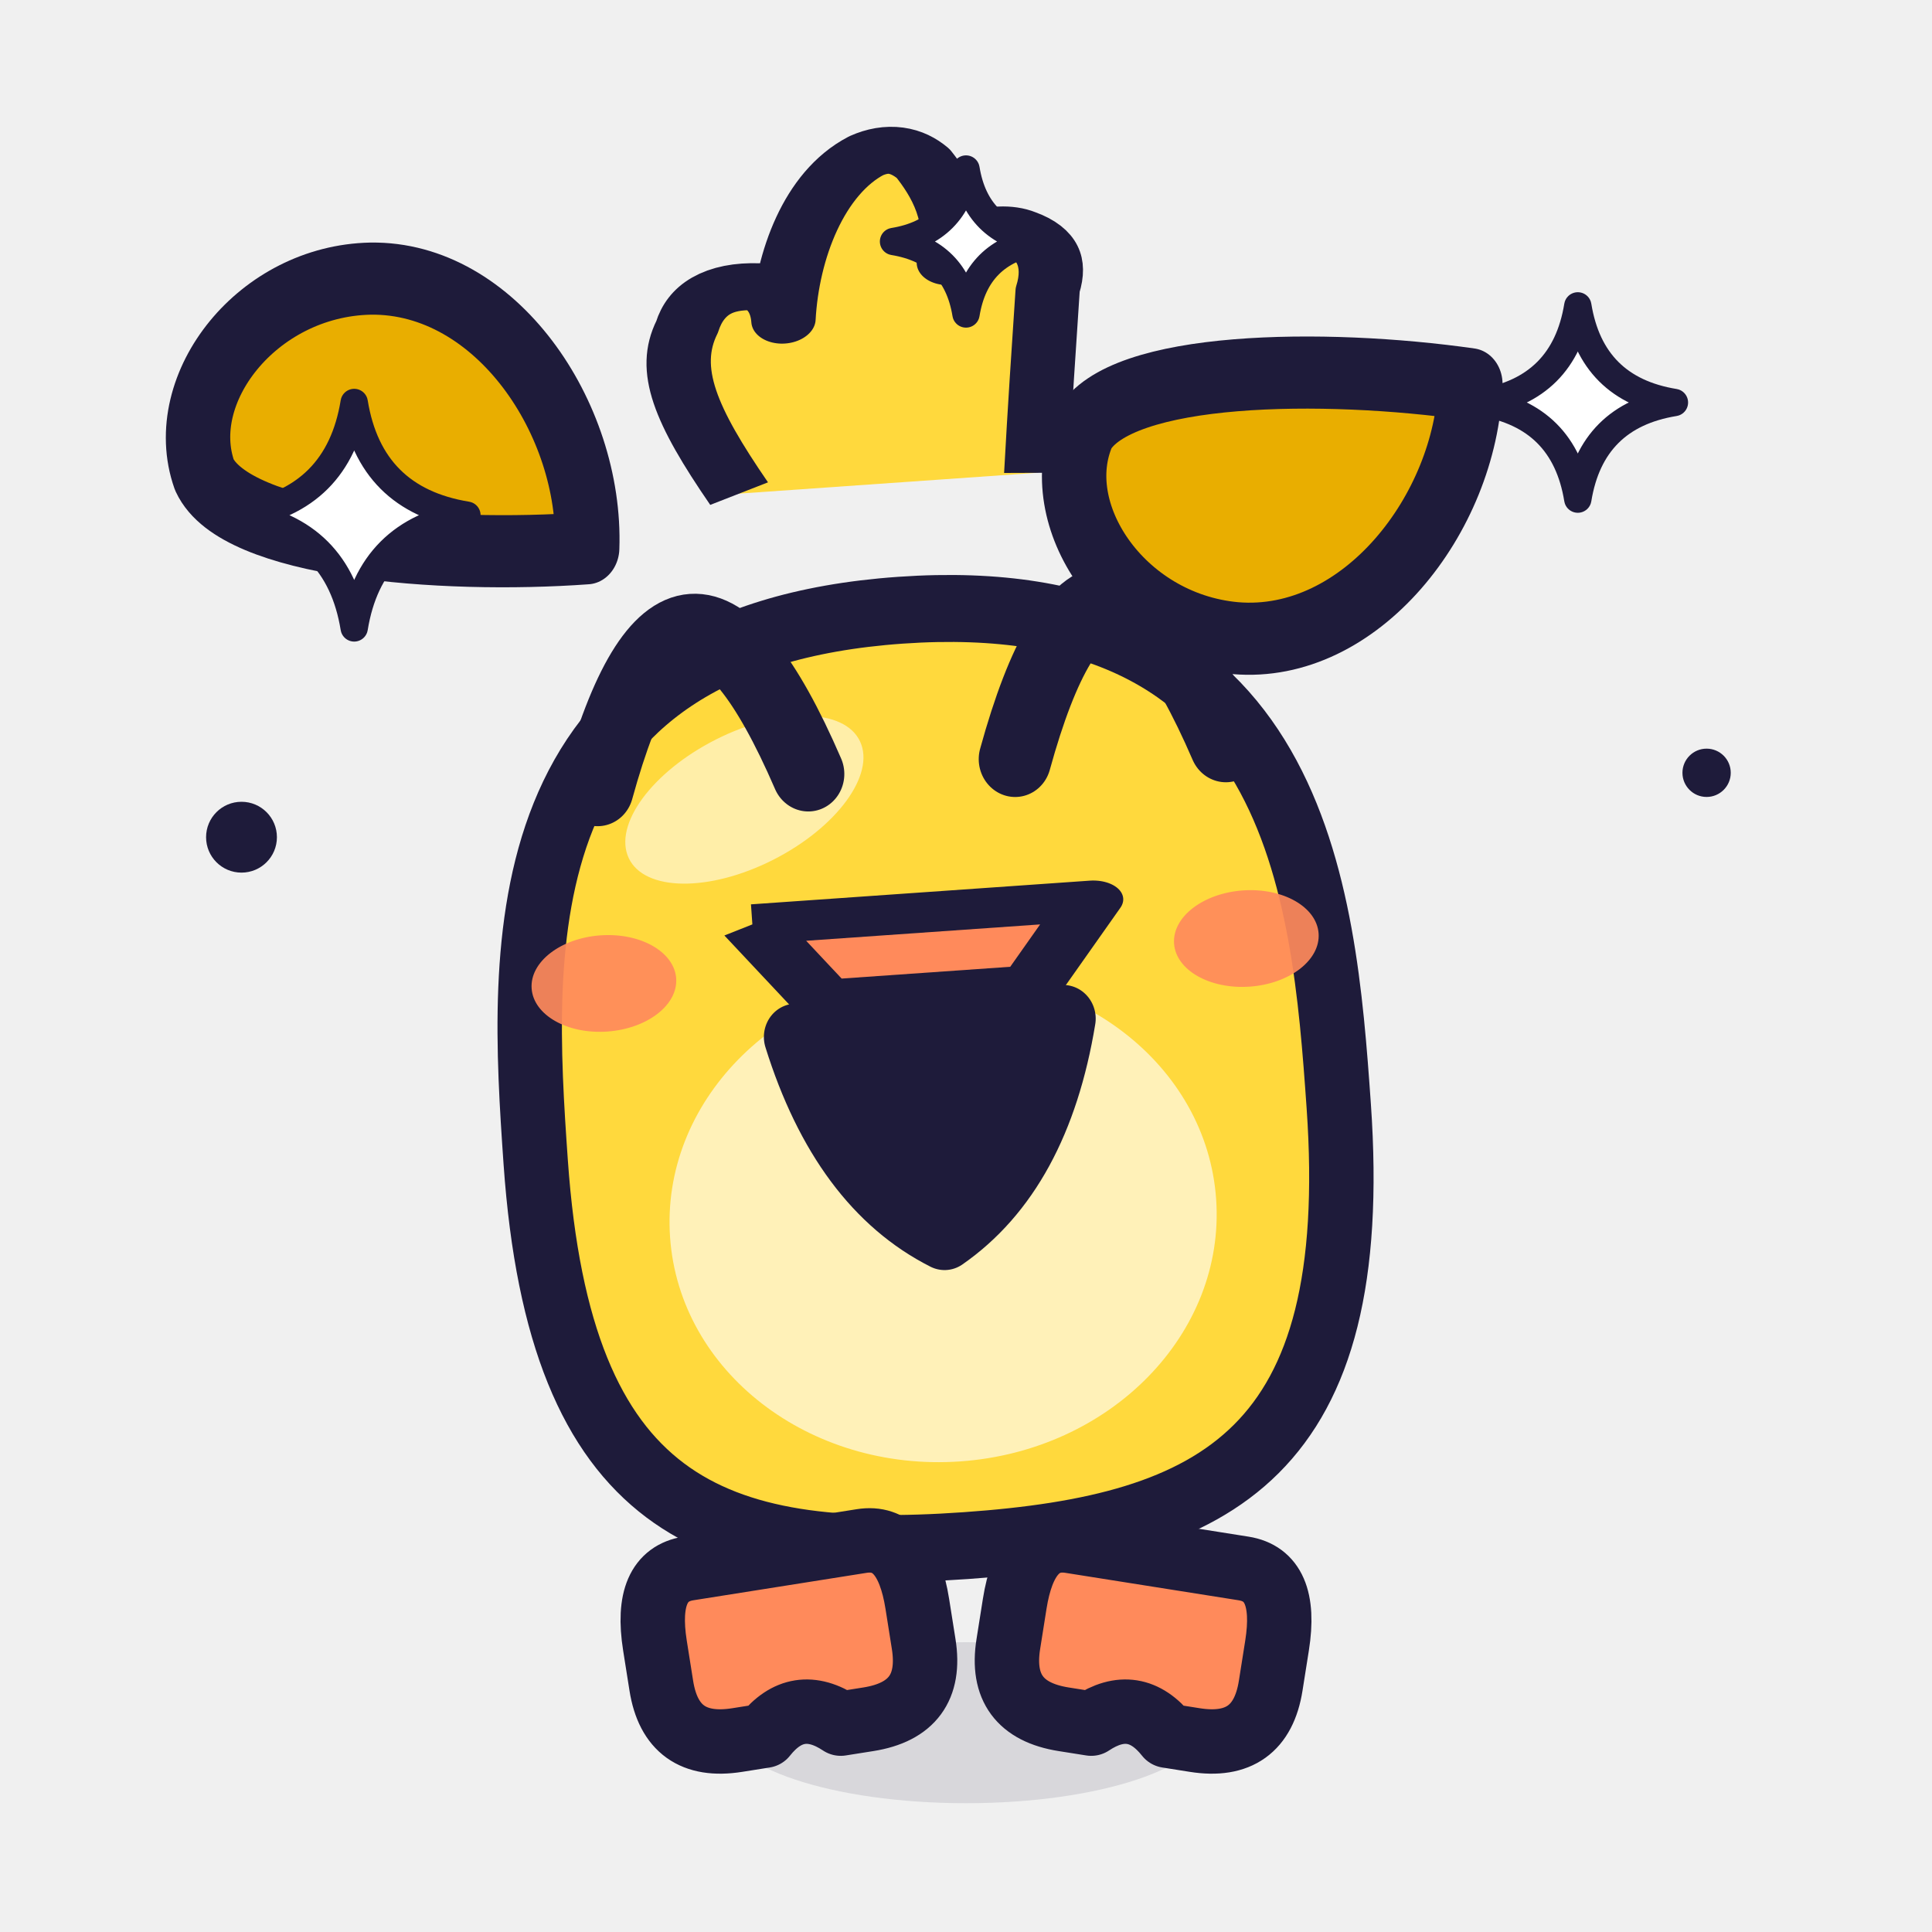
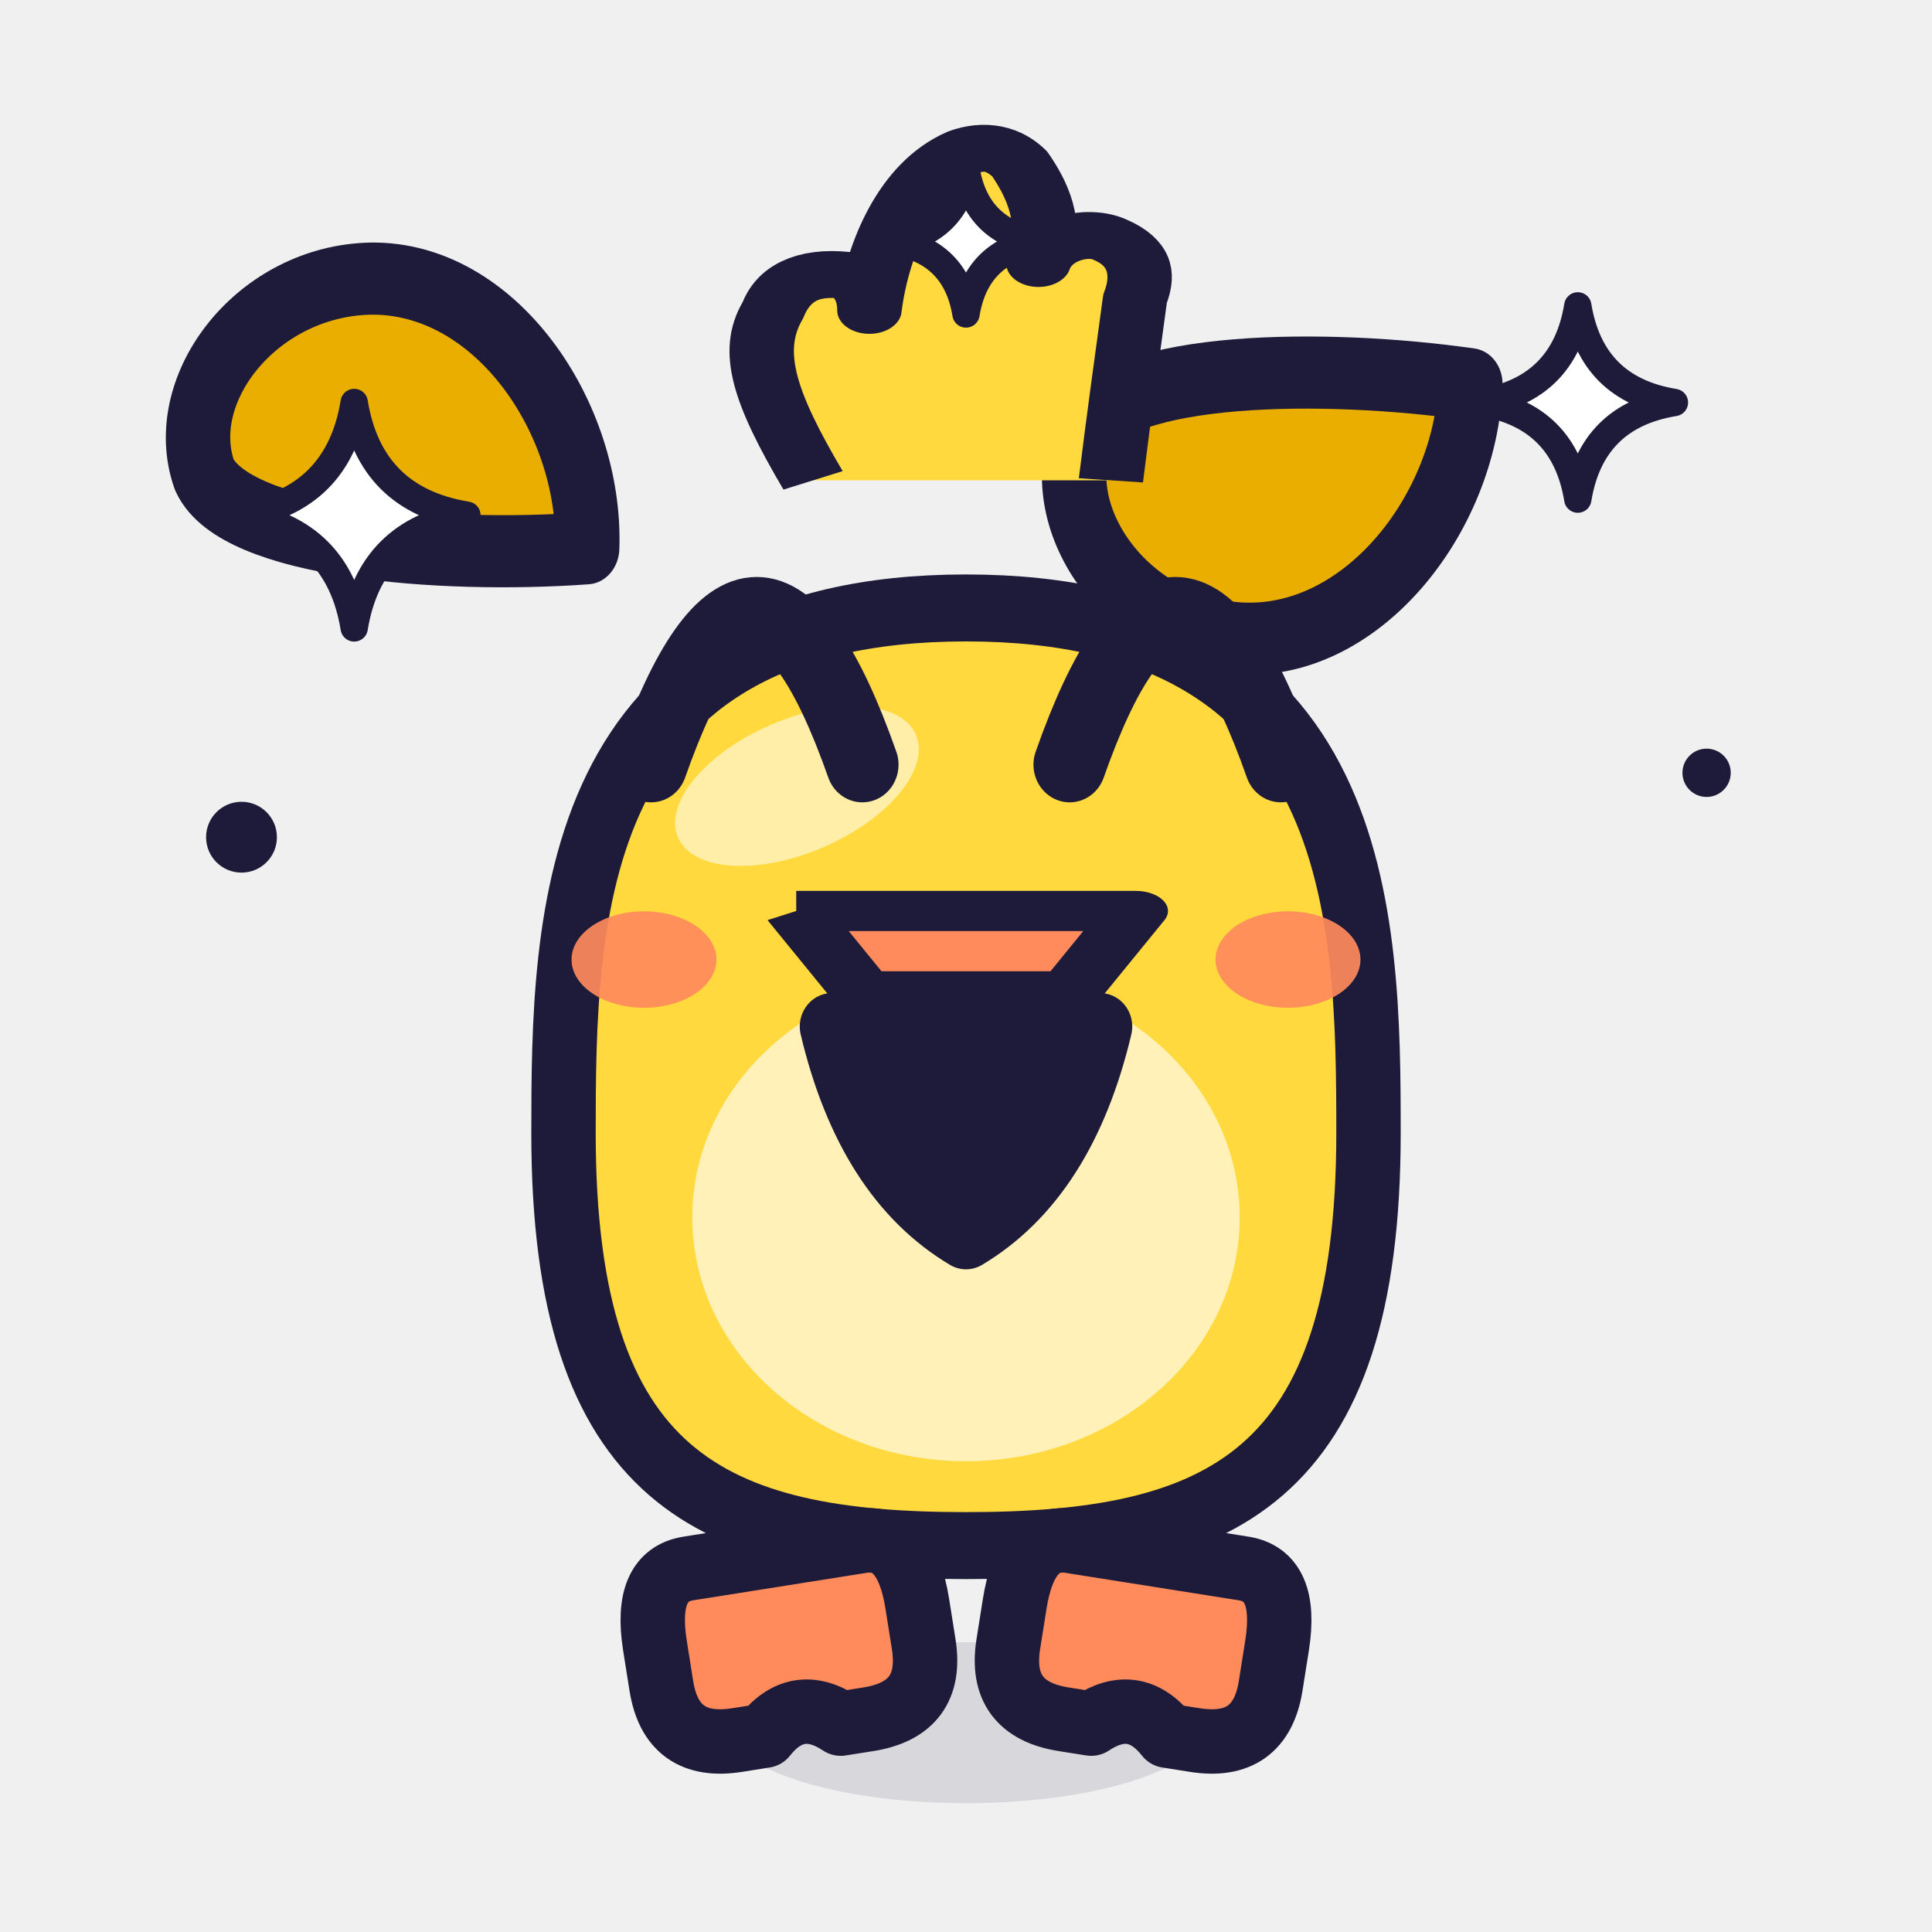
<svg xmlns="http://www.w3.org/2000/svg" viewBox="0 0 240 240" width="240" height="240" role="img" aria-label="Pip v2 B Bolt · fledgling · happy 3">
  <g id="shadow">
    <ellipse cx="120" cy="214" rx="30" ry="10" fill="#1E1B3A" opacity="0.12" />
  </g>
  <g id="tail" opacity="0" />
  <g id="wing_l" fill="#E9AE00" stroke="#1E1B3A" stroke-width="8" stroke-linejoin="round">
    <path d="M 9.1 -26 C -5.25 -26 -20.65 -13.52 -19.95 2.08 C -19.25 16.12 -7 26 2.45 21.84 C 9.8 17.68 10.85 -7.8 9.1 -26 Z" transform="translate(65.5 75.85)translate(0 -18.2)rotate(92)scale(1.12 1)translate(0 18.2)" />
  </g>
  <g id="wing_r" fill="#E9AE00" stroke="#1E1B3A" stroke-width="8" stroke-linejoin="round">
    <path d="M 9.1 -26 C -5.25 -26 -20.65 -13.52 -19.95 2.08 C -19.25 16.12 -7 26 2.45 21.84 C 9.8 17.68 10.85 -7.8 9.1 -26 Z" transform="translate(174.5 75.85)translate(0 -18.2)rotate(92)scale(-1.12 1)translate(0 18.2)" />
  </g>
-   <g id="body" transform="translate(120 192)rotate(-4)scale(1 1.04)translate(-120 -192)">
+   <g id="body" transform="translate(120 192)scale(1 1.04)translate(-120 -192)">
    <path d="M 120 80 C 169.5 80 170 116.96 170 142.72 C 170 184.16 151.5 192 120 192 C 88.5 192 70 184.16 70 142.72 C 70 116.96 70.5 80 120 80 Z" fill="#FFD93D" stroke="#1E1B3A" stroke-width="8" />
  </g>
-   <g id="belly" transform="translate(120 192)rotate(-4)scale(1 1.04)translate(-120 -192)">
+   <g id="belly" transform="translate(120 192)scale(1 1.04)translate(-120 -192)">
    <ellipse cx="120" cy="152.8" rx="34" ry="29.12" fill="#FFF1B8" />
  </g>
-   <g id="highlight" transform="translate(120 192)rotate(-4)scale(1 1.04)translate(-120 -192)">
+   <g id="highlight" transform="translate(120 192)scale(1 1.04)translate(-120 -192)">
    <ellipse cx="99" cy="101.28" rx="16" ry="8" fill="#FFFFFF" opacity="0.55" transform="rotate(-22 99 101.28)" />
  </g>
  <g id="shell_bottom" opacity="0" />
  <g id="feet" fill="#FF8A5B" stroke="#1E1B3A" stroke-width="8" stroke-linejoin="round">
    <g id="foot_l">
      <path d="M -10.89 -11 Q -16.5 -11 -16.5 -2.2 L -16.5 2.86 Q -16.5 11 -8.25 11 L -4.78 11 Q 0 6.6 4.78 11 L 8.25 11 Q 16.5 11 16.5 2.86 L 16.5 -2.2 Q 16.5 -11 10.89 -11 Z" transform="translate(98 204)translate(0 0)rotate(-9)scale(-1 1)translate(0 0)" />
    </g>
    <g id="foot_r">
      <path d="M -10.89 -11 Q -16.5 -11 -16.5 -2.2 L -16.5 2.86 Q -16.5 11 -8.25 11 L -4.78 11 Q 0 6.6 4.78 11 L 8.25 11 Q 16.5 11 16.5 2.86 L 16.5 -2.2 Q 16.5 -11 10.89 -11 Z" transform="translate(142 204)translate(0 0)rotate(9)translate(0 0)" />
    </g>
  </g>
-   <g transform="translate(120 192)rotate(-4)scale(1 1.04)translate(-120 -192)">
+   <g transform="translate(120 192)scale(1 1.04)translate(-120 -192)">
    <g id="head_tuft" transform="translate(120 57.76)scale(1 0.7)translate(-120 -57.76)">
      <path d="M -19 10 C -25 -4 -27 -12 -24 -19 Q -22 -26 -15 -25 C -13 -24 -12 -22 -12 -19 C -11 -30 -7 -42 -0.33 -46 Q 3.67 -48 6.67 -44 C 8.67 -40 11 -34 9 -27 C 10 -31 15 -33 18 -31 Q 23 -28 21 -21 C 20 -11 19 -1 18 10" transform="translate(120 57.76)" fill="#FFD93D" stroke="#1E1B3A" stroke-width="8" stroke-linejoin="round" />
    </g>
  </g>
-   <g transform="translate(120 192)rotate(-4)scale(1 1.04)translate(-120 -192)">
+   <g transform="translate(120 192)scale(1 1.04)translate(-120 -192)">
    <g id="head">
      <g id="cheek_l">
        <ellipse cx="80" cy="122" rx="9" ry="5.76" fill="#FF8A5B" opacity="0.92" />
      </g>
      <g id="cheek_r">
        <ellipse cx="160" cy="122" rx="9" ry="5.76" fill="#FF8A5B" opacity="0.92" />
      </g>
      <g id="brow_l" fill="none" stroke="#1E1B3A" stroke-width="6.5" stroke-linecap="round" />
      <g id="brow_r" fill="none" stroke="#1E1B3A" stroke-width="6.5" stroke-linecap="round" />
      <g id="eye_l" data-eye="l" transform="translate(94 92)">
        <g id="open" opacity="0">
          <circle cx="0" cy="0" r="16" fill="#FFFFFF" stroke="#1E1B3A" stroke-width="8" />
          <circle cx="0" cy="0" r="8.64" fill="#1E1B3A" />
          <circle cx="-3.68" cy="-4" r="2.72" fill="#FFFFFF" />
        </g>
        <g id="closed" opacity="0">
          <path d="M -13.12 1.92 Q 0 -13.44 13.12 1.92" fill="none" stroke="#1E1B3A" stroke-width="8" stroke-linecap="round" />
        </g>
        <g id="happy" opacity="1">
          <path d="M -13.12 6.72 Q 0 -29.12 13.12 6.72" fill="none" stroke="#1E1B3A" stroke-width="9" stroke-linecap="round" />
        </g>
        <g id="sleepy" opacity="0">
          <path d="M -13.12 -1.28 Q 0 17.92 13.12 -1.28" fill="none" stroke="#1E1B3A" stroke-width="8" stroke-linecap="round" />
        </g>
        <g id="surprised" opacity="0">
          <circle cx="0" cy="0" r="18.56" fill="#FFFFFF" stroke="#1E1B3A" stroke-width="8" />
          <circle cx="0" cy="0" r="5.7" fill="#1E1B3A" />
          <circle cx="-3.68" cy="-4" r="3.36" fill="#FFFFFF" />
        </g>
        <g id="wink" opacity="0">
          <path d="M -13.12 6.72 Q 0 -29.12 13.12 6.72" fill="none" stroke="#1E1B3A" stroke-width="9" stroke-linecap="round" />
        </g>
      </g>
      <g id="eye_r" data-eye="r" transform="translate(146 92)">
        <g id="open" opacity="0">
          <circle cx="0" cy="0" r="16" fill="#FFFFFF" stroke="#1E1B3A" stroke-width="8" />
          <circle cx="0" cy="0" r="8.64" fill="#1E1B3A" />
          <circle cx="-3.68" cy="-4" r="2.72" fill="#FFFFFF" />
        </g>
        <g id="closed" opacity="0">
          <path d="M -13.12 1.92 Q 0 -13.44 13.12 1.92" fill="none" stroke="#1E1B3A" stroke-width="8" stroke-linecap="round" />
        </g>
        <g id="happy" opacity="1">
          <path d="M -13.12 6.72 Q 0 -29.12 13.12 6.72" fill="none" stroke="#1E1B3A" stroke-width="9" stroke-linecap="round" />
        </g>
        <g id="sleepy" opacity="0">
          <path d="M -13.12 -1.28 Q 0 17.92 13.12 -1.28" fill="none" stroke="#1E1B3A" stroke-width="8" stroke-linecap="round" />
        </g>
        <g id="surprised" opacity="0">
          <circle cx="0" cy="0" r="18.56" fill="#FFFFFF" stroke="#1E1B3A" stroke-width="8" />
          <circle cx="0" cy="0" r="5.7" fill="#1E1B3A" />
          <circle cx="-3.68" cy="-4" r="3.36" fill="#FFFFFF" />
        </g>
        <g id="wink" opacity="0">
          <path d="M -13.12 6.72 Q 0 -29.12 13.12 6.72" fill="none" stroke="#1E1B3A" stroke-width="9" stroke-linecap="round" />
        </g>
      </g>
      <g id="beak_top" transform="translate(0 -6)translate(120 133)scale(1 0.6)translate(-120 -133)">
        <path d="M -21.09 -9 L 21.09 -9 L 12.95 7 L -12.95 7 L -21.09 -9" transform="translate(120 124)" fill="#FF8A5B" stroke="#1E1B3A" stroke-width="8" stroke-linejoin="round" />
      </g>
      <g id="beak_bottom">
        <path d="M -16.65 6 Q -12.21 24 0 31 Q 12.21 24 16.65 6 Z" transform="translate(120 124)" fill="#1E1B3A" stroke="#1E1B3A" stroke-width="8" stroke-linejoin="round" />
      </g>
    </g>
  </g>
  <g id="shell_top" opacity="0" />
  <g id="accessory_head" />
  <g id="accessory_neck" />
  <g id="accessory_face" />
  <g id="fx">
    <g id="fx_sparkle_0" transform="translate(44 64)">
      <path d="M 0 -14 Q 1.96 -1.96 14 0 Q 1.96 1.96 0 14 Q -1.96 1.96 -14 0 Q -1.96 -1.96 0 -14 Z" fill="#FFFFFF" stroke="#1E1B3A" stroke-width="3.4" stroke-linejoin="round" />
    </g>
    <g id="fx_sparkle_1" transform="translate(196 50)">
      <path d="M 0 -12 Q 1.68 -1.68 12 0 Q 1.68 1.68 0 12 Q -1.68 1.68 -12 0 Q -1.68 -1.68 0 -12 Z" fill="#FFFFFF" stroke="#1E1B3A" stroke-width="3.4" stroke-linejoin="round" />
    </g>
    <g id="fx_sparkle_2" transform="translate(120 30)">
      <path d="M 0 -9 Q 1.26 -1.26 9 0 Q 1.26 1.26 0 9 Q -1.26 1.26 -9 0 Q -1.26 -1.26 0 -9 Z" fill="#FFFFFF" stroke="#1E1B3A" stroke-width="3.4" stroke-linejoin="round" />
    </g>
    <g id="fx_dot_3" transform="translate(30 104)">
      <circle cx="0" cy="0" r="4.4" fill="#1E1B3A" />
    </g>
    <g id="fx_dot_4" transform="translate(212 96)">
      <circle cx="0" cy="0" r="3" fill="#1E1B3A" />
    </g>
  </g>
</svg>
